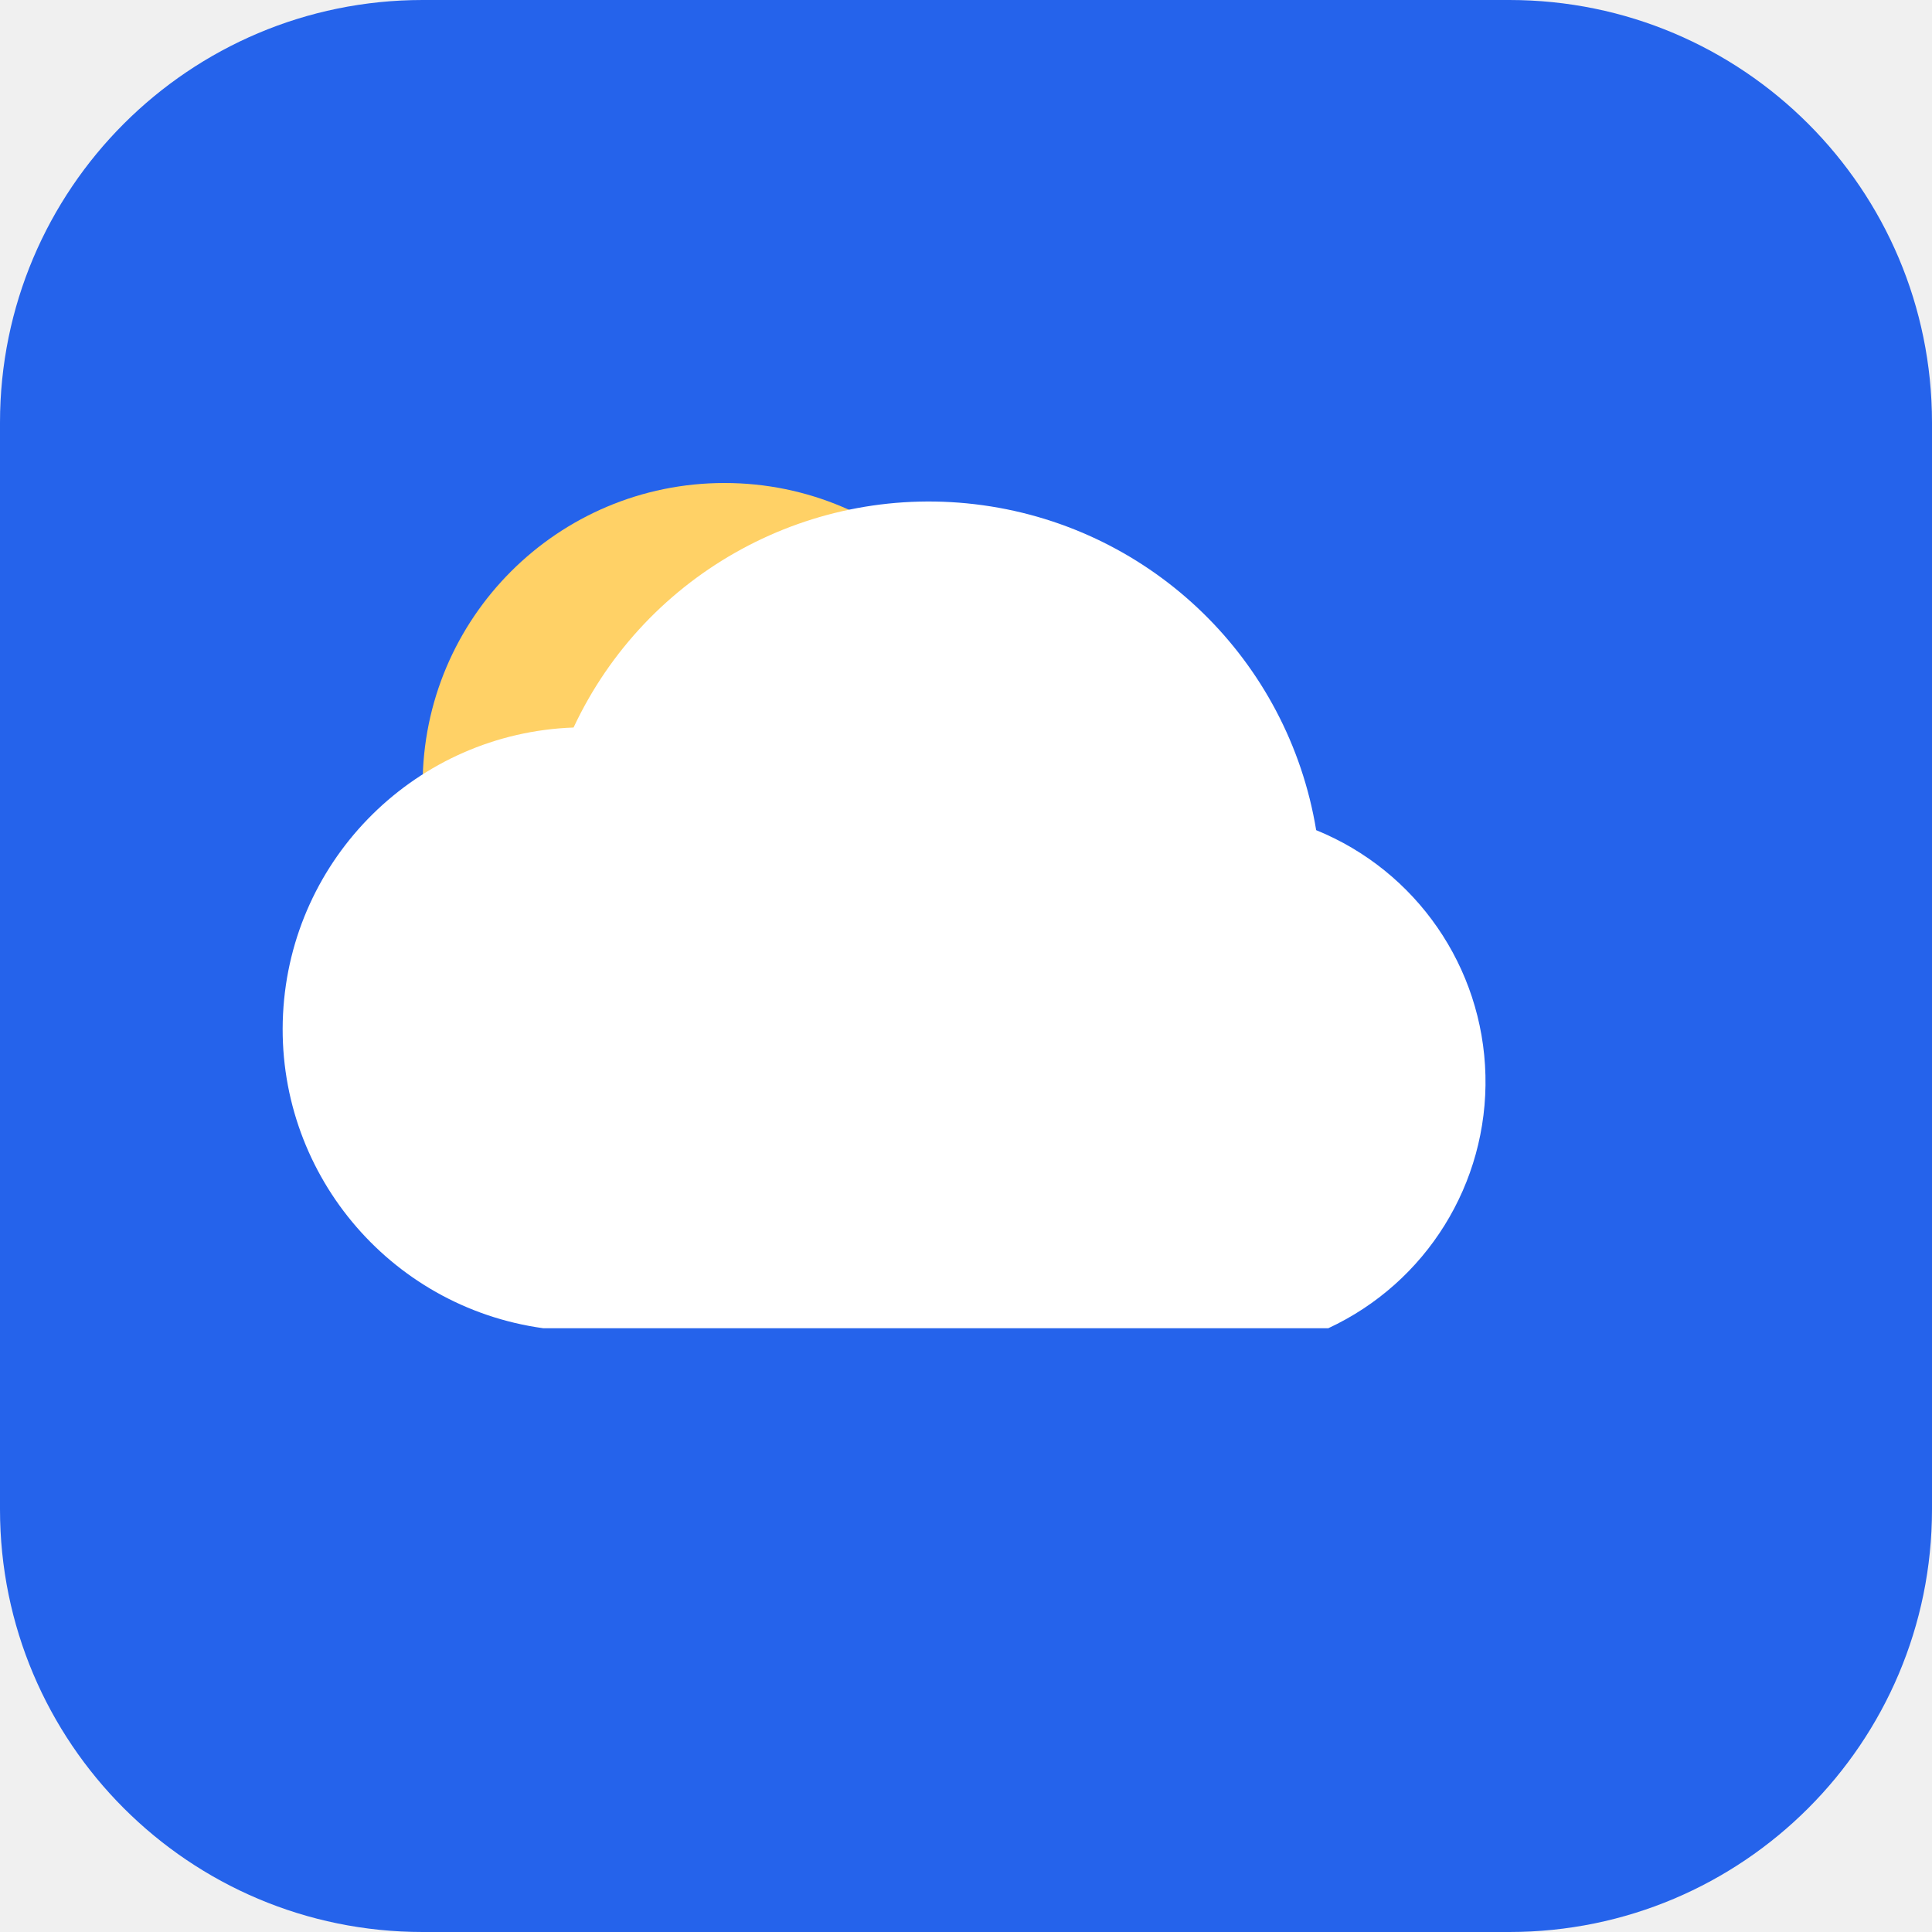
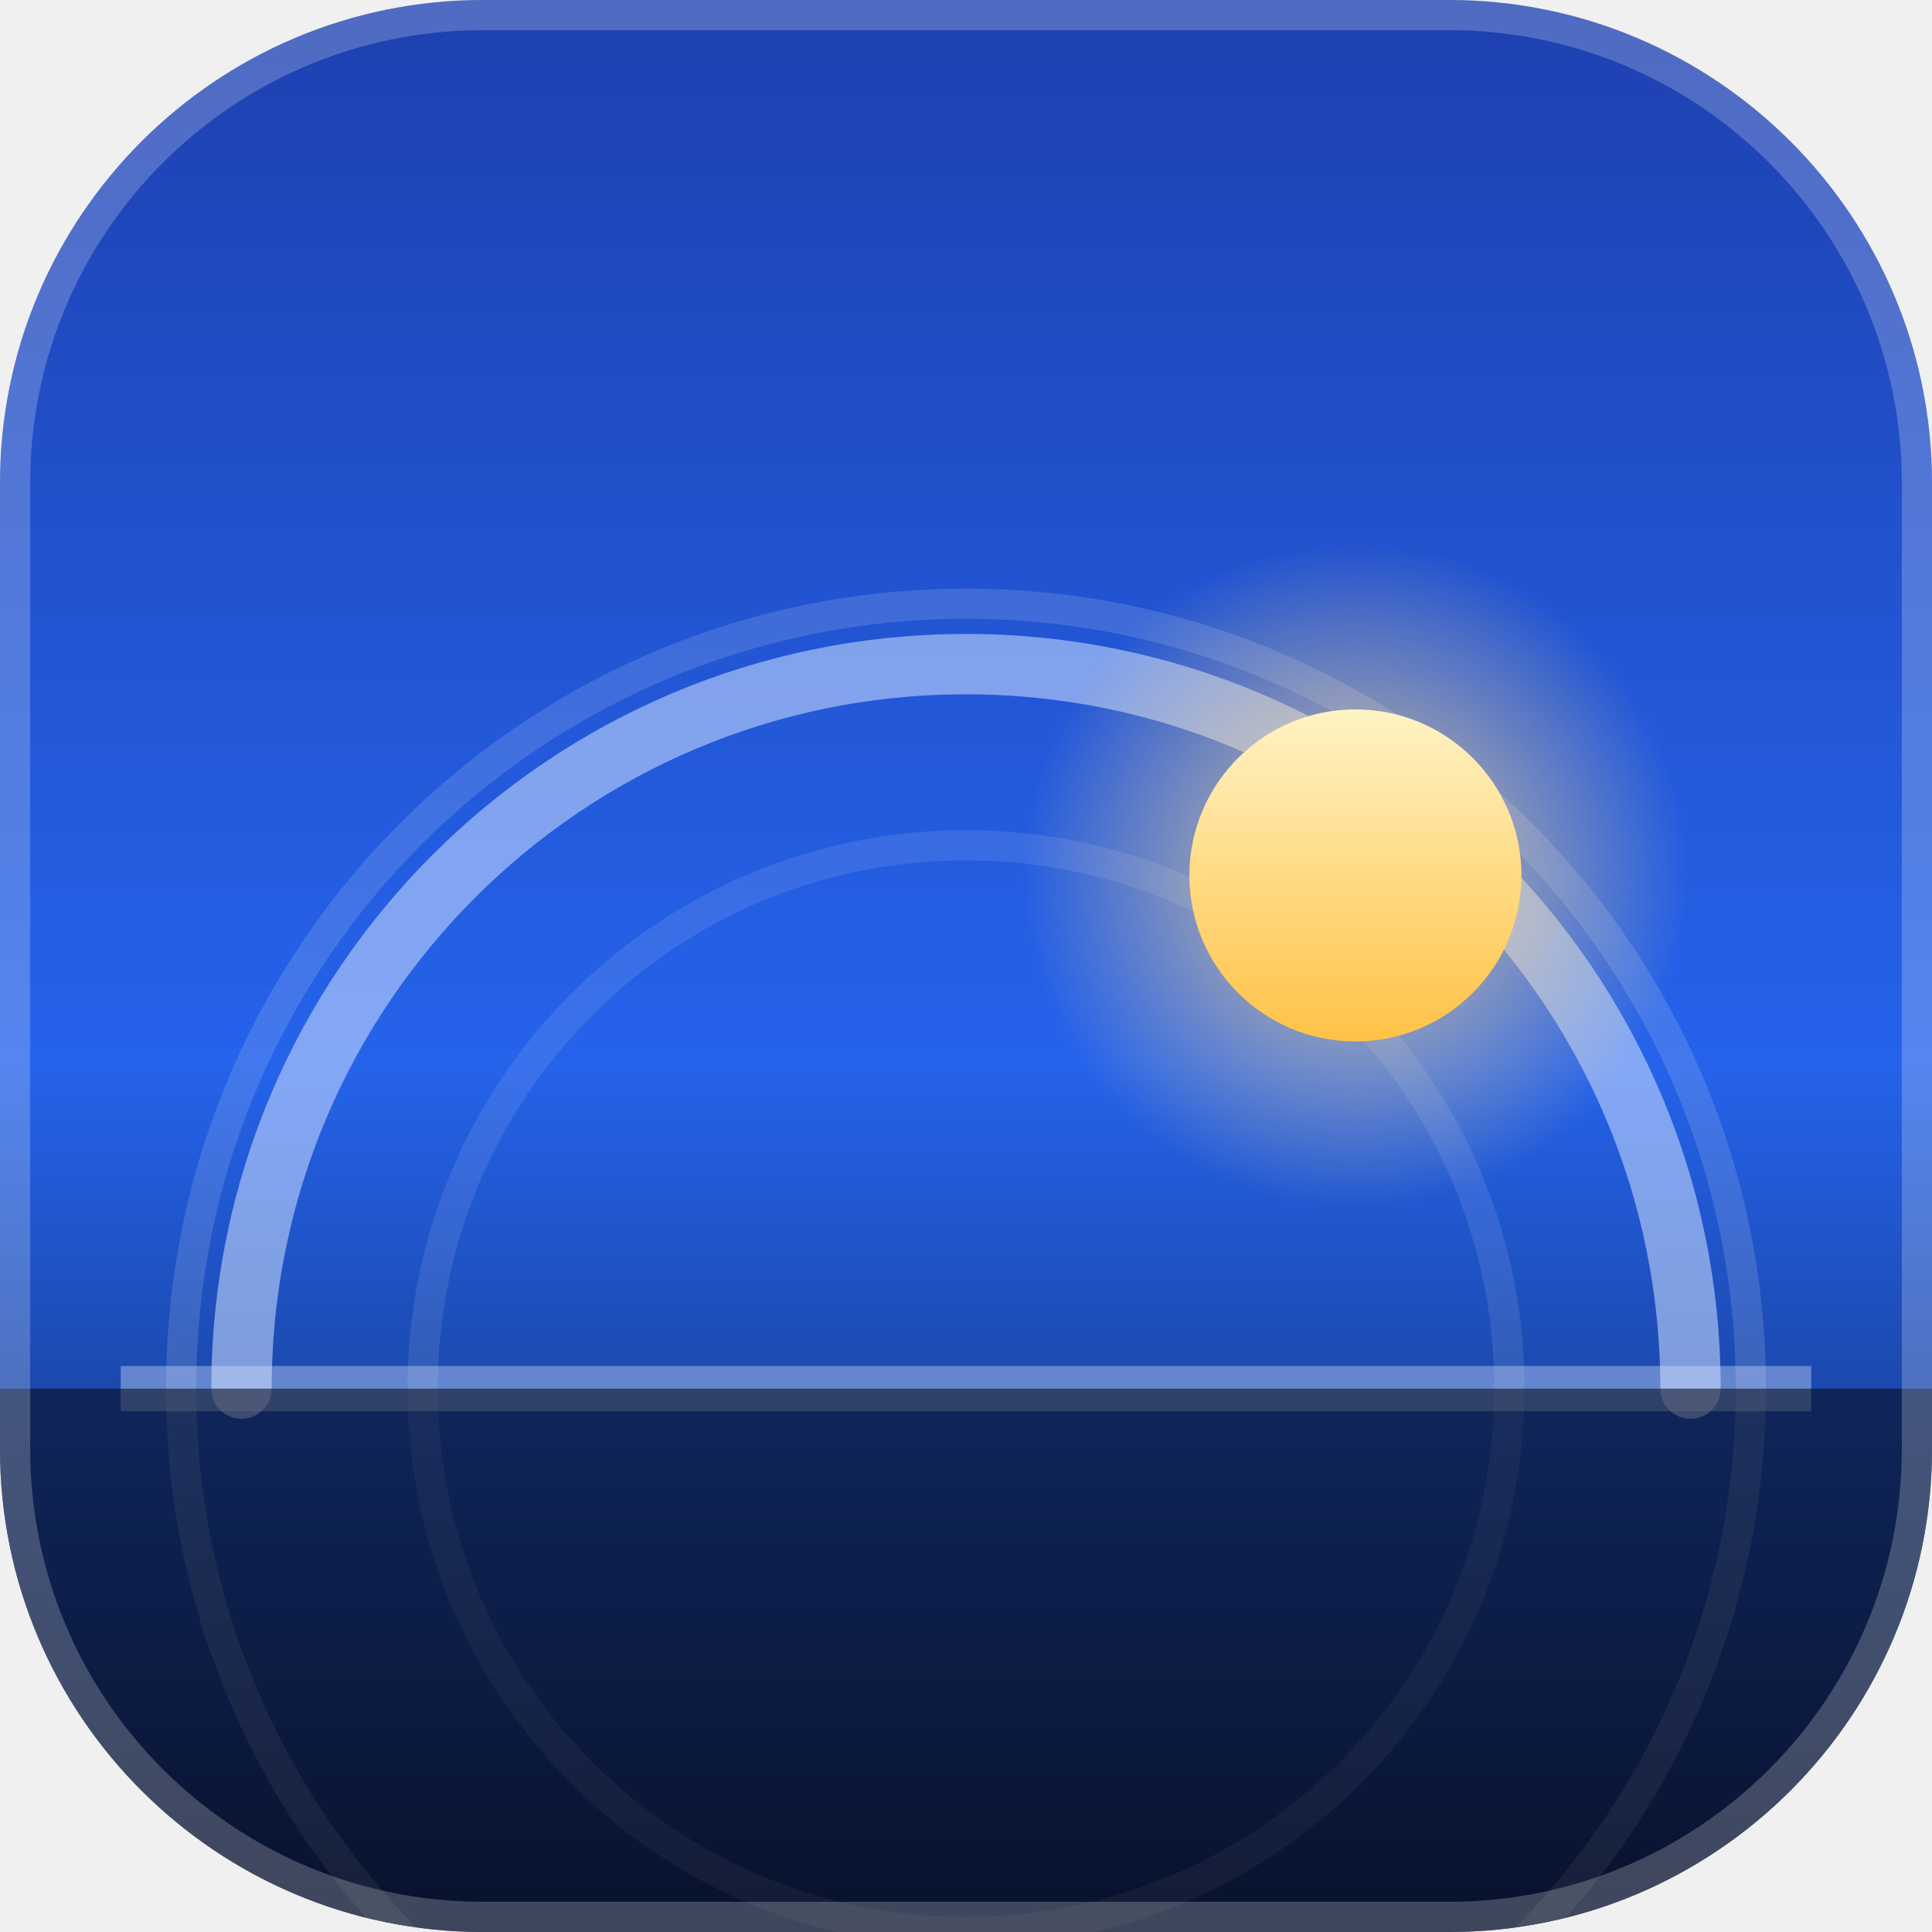
- <svg xmlns="http://www.w3.org/2000/svg" viewBox="0 0 64 64">
-   <rect width="64" height="64" rx="14" fill="#2563eb" />
-   <circle cx="24" cy="26" r="10" fill="#ffd166" />
-   <path d="M18 44a10 10 0 0 1 1-19.9 13 13 0 0 1 24.6 3.4A9 9 0 0 1 44 44z" fill="#fff" />
+ <svg xmlns="http://www.w3.org/2000/svg" viewBox="0 0 64 64" width="64" height="64">
+   <defs>
+     <linearGradient id="sky" x1="0" y1="0" x2="0" y2="1">
+       <stop offset="0%" stop-color="#1e40af" />
+       <stop offset="55%" stop-color="#2563eb" />
+       <stop offset="100%" stop-color="#0b1c44" />
+     </linearGradient>
+     <linearGradient id="sun" x1="0" y1="0" x2="0" y2="1">
+       <stop offset="0%" stop-color="#fff3c4" />
+       <stop offset="100%" stop-color="#ffc247" />
+     </linearGradient>
+     <radialGradient id="glow">
+       <stop offset="0%" stop-color="#ffd98c" stop-opacity=".85" />
+       <stop offset="100%" stop-color="#ffd98c" stop-opacity="0" />
+     </radialGradient>
+     <clipPath id="clip">
+       <rect width="64" height="64" rx="16" />
+     </clipPath>
+   </defs>
+   <rect width="64" height="64" rx="16" fill="url(#sky)" />
+   <g clip-path="url(#clip)">
+     <circle cx="32" cy="46" r="26" fill="none" stroke="#fff" stroke-opacity=".14" />
+     <circle cx="32" cy="46" r="18" fill="none" stroke="#fff" stroke-opacity=".1" />
+     <path d="M8 46 A24 24 0 0 1 56 46" fill="none" stroke="#cfe0ff" stroke-opacity=".55" stroke-width="2" stroke-linecap="round" />
+     <circle cx="44.9" cy="29" r="11" fill="url(#glow)" />
+     <circle cx="44.9" cy="29" r="5.5" fill="url(#sun)" />
+     <line x1="4" y1="46" x2="60" y2="46" stroke="#cfe0ff" stroke-opacity=".4" stroke-width="1.5" />
+     <rect x="0" y="46" width="64" height="18" fill="#050a18" opacity=".55" />
+   </g>
+   <rect x=".5" y=".5" width="63" height="63" rx="15.5" fill="none" stroke="#fff" stroke-opacity=".22" />
</svg>
